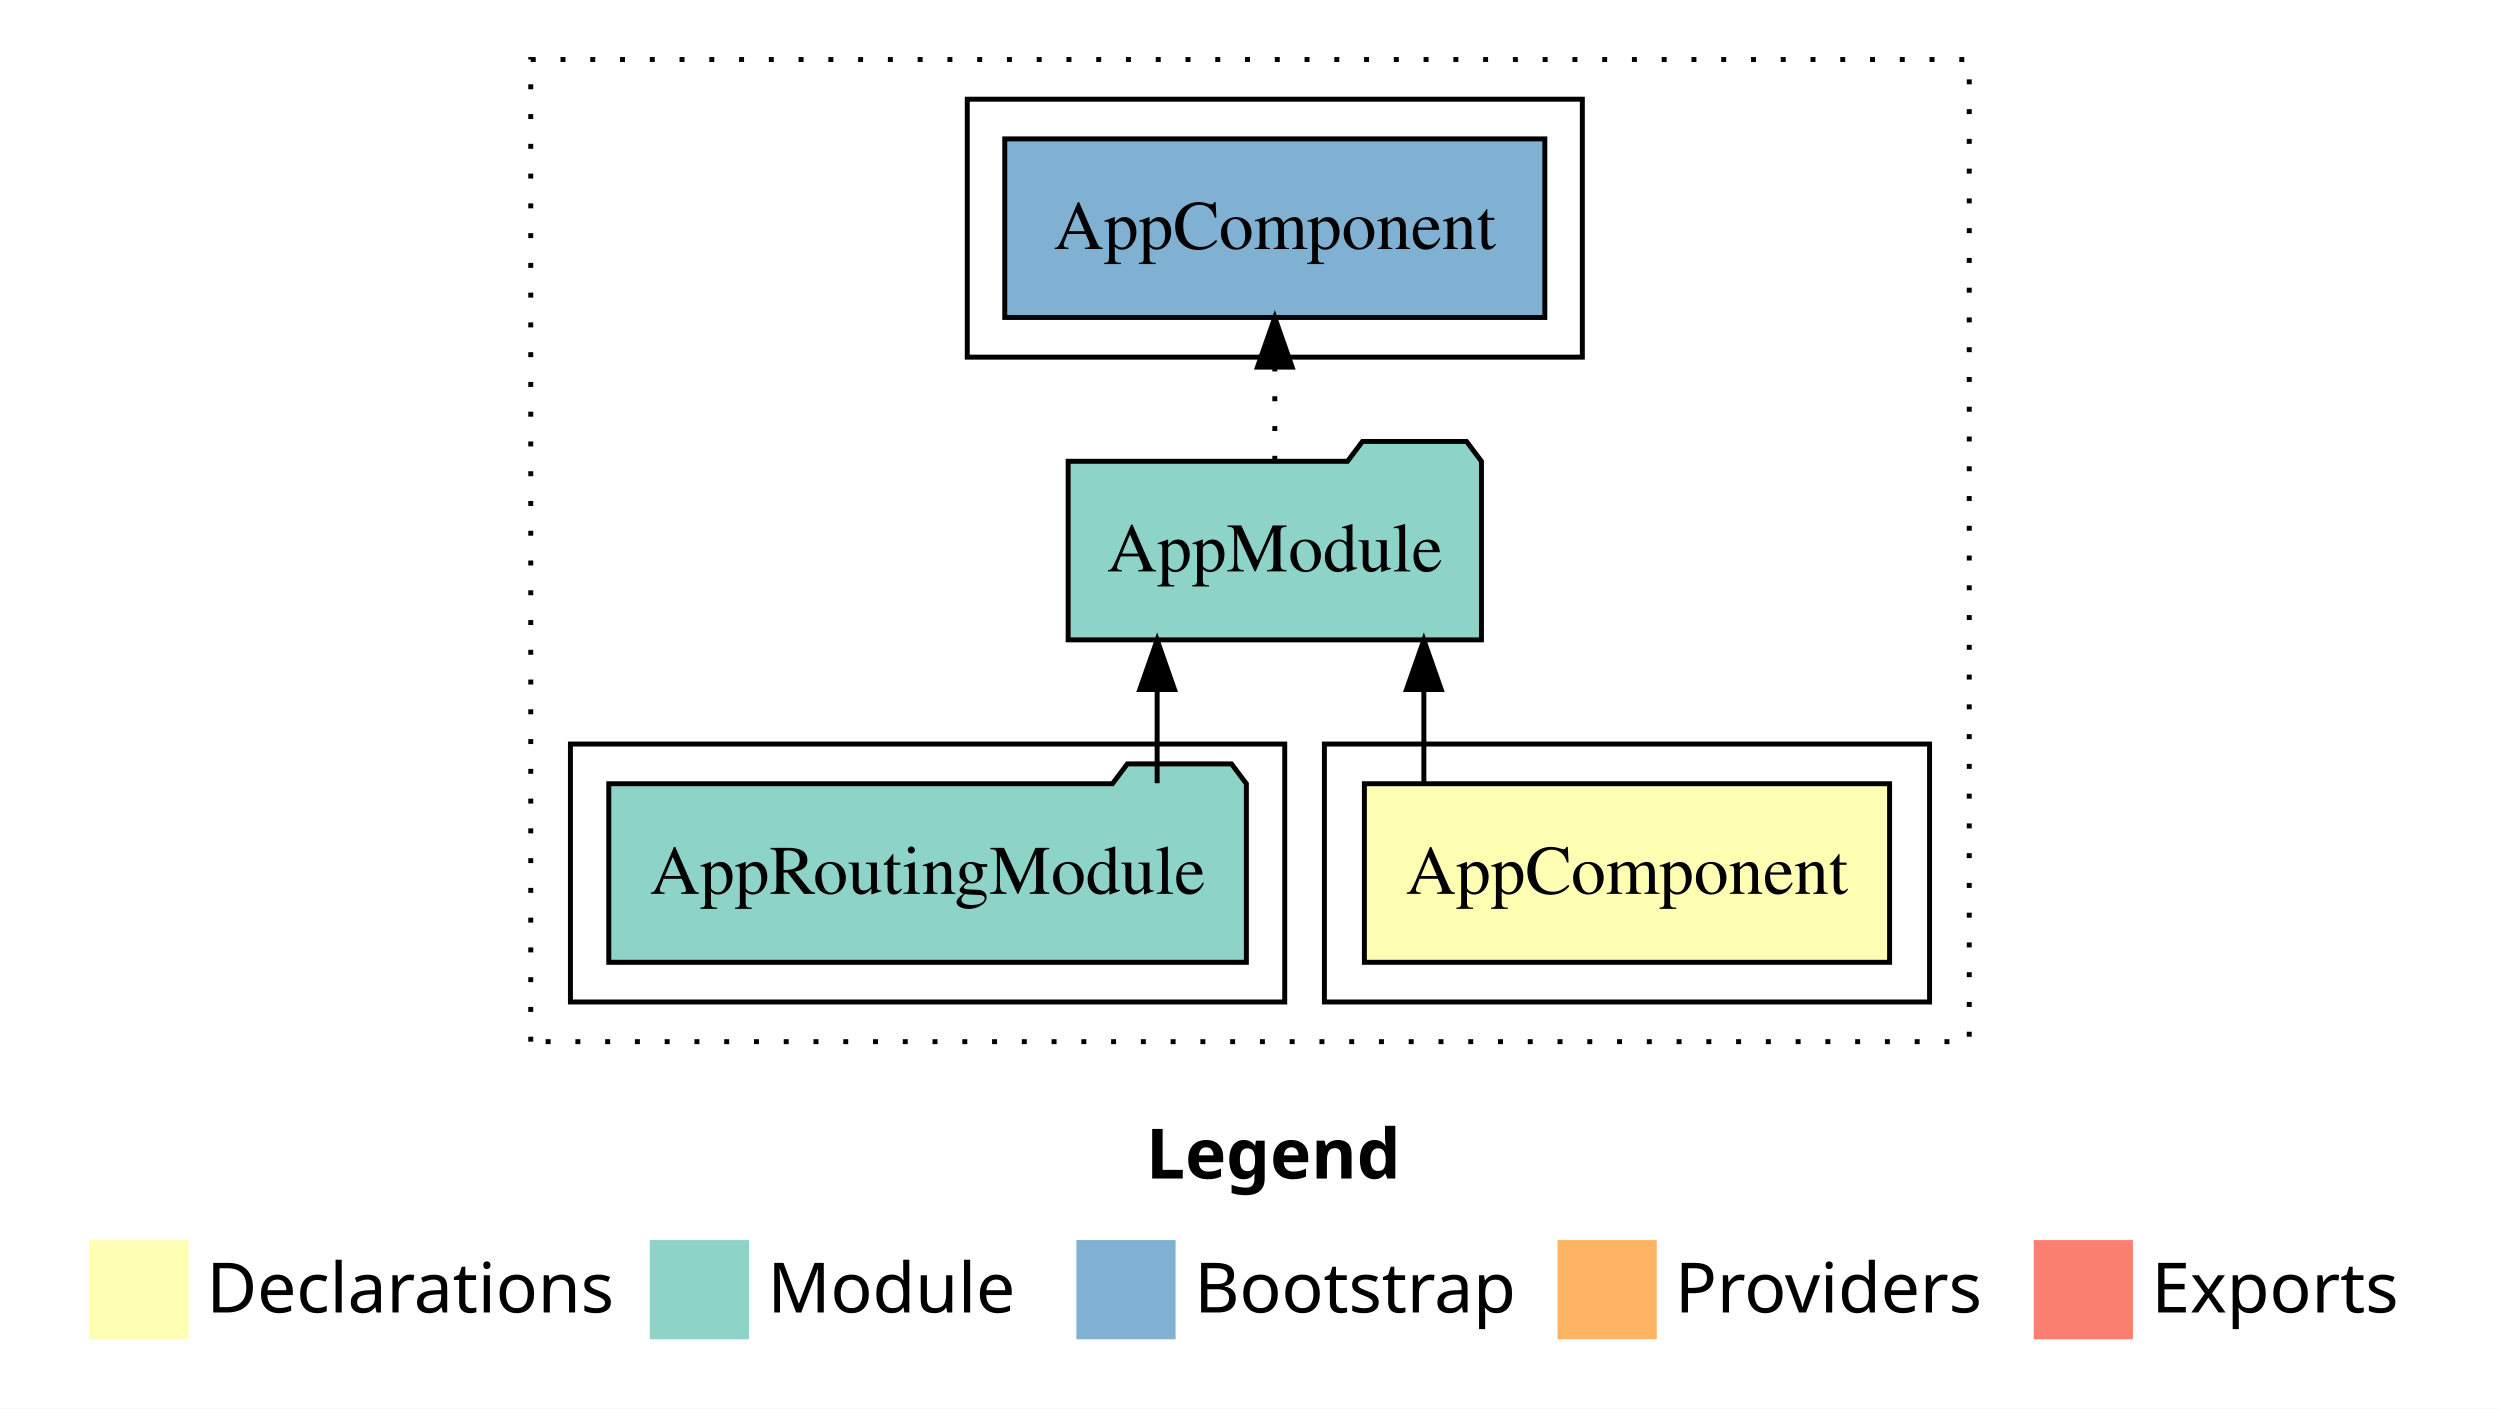
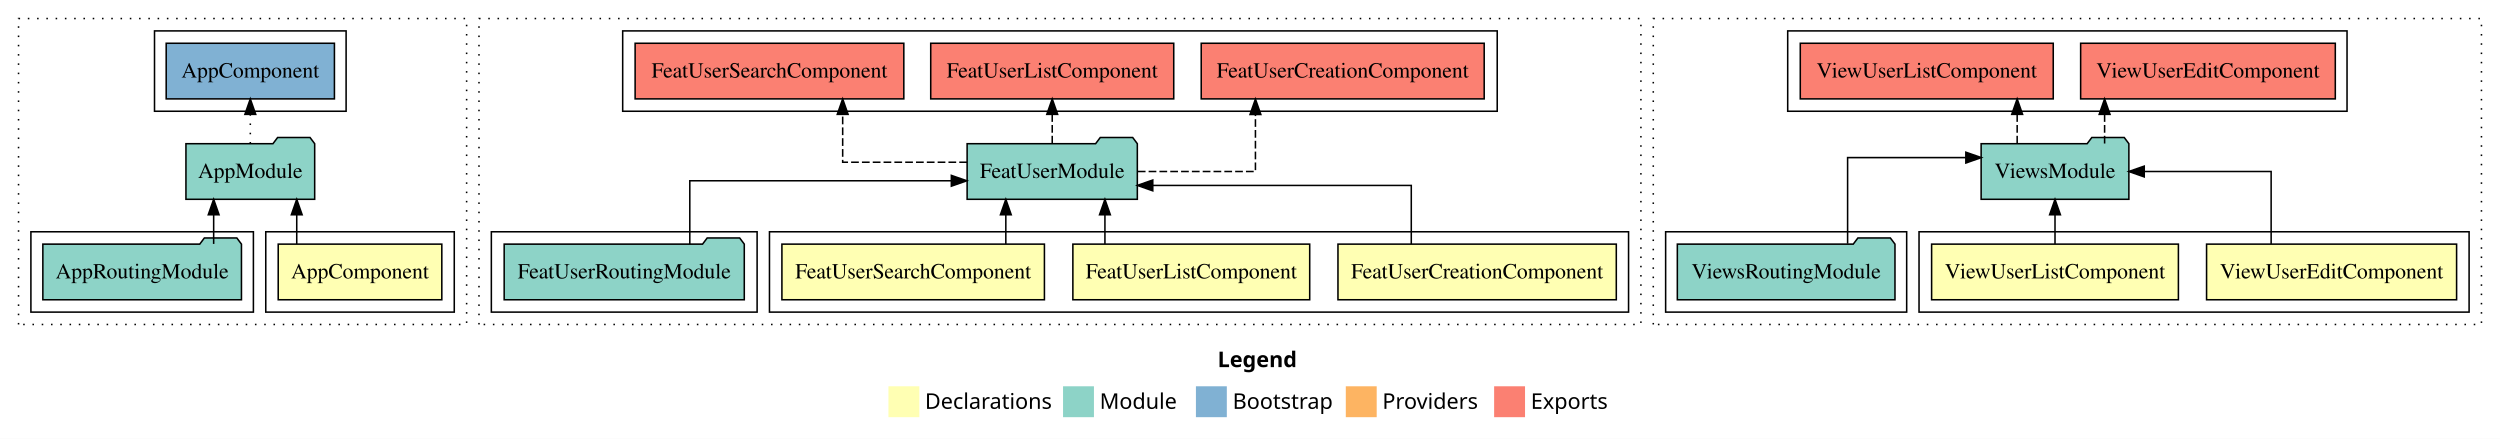
- <svg xmlns="http://www.w3.org/2000/svg" width="504pt" height="284pt" viewBox="0.00 0.00 504.00 284.00">
+ <svg xmlns="http://www.w3.org/2000/svg" width="1618pt" height="284pt" viewBox="0.00 0.00 1618.00 284.00">
  <g id="graph0" class="graph" transform="scale(1 1) rotate(0) translate(4 280)">
-     <polygon fill="white" stroke="transparent" points="-4,4 -4,-280 500,-280 500,4 -4,4" />
-     <text text-anchor="start" x="227.01" y="-42.4" font-family="Times-12" font-weight="bold" font-size="14.00">Legend</text>
-     <polygon fill="#ffffb3" stroke="transparent" points="14,-10 14,-30 34,-30 34,-10 14,-10" />
-     <text text-anchor="start" x="37.63" y="-15.4" font-family="Times-12" font-size="14.00">  Declarations</text>
-     <polygon fill="#8dd3c7" stroke="transparent" points="127,-10 127,-30 147,-30 147,-10 127,-10" />
-     <text text-anchor="start" x="150.73" y="-15.4" font-family="Times-12" font-size="14.00">  Module</text>
-     <polygon fill="#80b1d3" stroke="transparent" points="213,-10 213,-30 233,-30 233,-10 213,-10" />
-     <text text-anchor="start" x="236.78" y="-15.4" font-family="Times-12" font-size="14.00">  Bootstrap</text>
-     <polygon fill="#fdb462" stroke="transparent" points="310,-10 310,-30 330,-30 330,-10 310,-10" />
-     <text text-anchor="start" x="333.67" y="-15.4" font-family="Times-12" font-size="14.00">  Providers</text>
-     <polygon fill="#fb8072" stroke="transparent" points="406,-10 406,-30 426,-30 426,-10 406,-10" />
-     <text text-anchor="start" x="429.73" y="-15.4" font-family="Times-12" font-size="14.00">  Exports</text>
+     <polygon fill="white" stroke="transparent" points="-4,4 -4,-280 1614,-280 1614,4 -4,4" />
+     <text text-anchor="start" x="784.01" y="-42.4" font-family="Times-12" font-weight="bold" font-size="14.00">Legend</text>
+     <polygon fill="#ffffb3" stroke="transparent" points="571,-10 571,-30 591,-30 591,-10 571,-10" />
+     <text text-anchor="start" x="594.63" y="-15.4" font-family="Times-12" font-size="14.00">  Declarations</text>
+     <polygon fill="#8dd3c7" stroke="transparent" points="684,-10 684,-30 704,-30 704,-10 684,-10" />
+     <text text-anchor="start" x="707.73" y="-15.4" font-family="Times-12" font-size="14.00">  Module</text>
+     <polygon fill="#80b1d3" stroke="transparent" points="770,-10 770,-30 790,-30 790,-10 770,-10" />
+     <text text-anchor="start" x="793.78" y="-15.4" font-family="Times-12" font-size="14.00">  Bootstrap</text>
+     <polygon fill="#fdb462" stroke="transparent" points="867,-10 867,-30 887,-30 887,-10 867,-10" />
+     <text text-anchor="start" x="890.67" y="-15.4" font-family="Times-12" font-size="14.00">  Providers</text>
+     <polygon fill="#fb8072" stroke="transparent" points="963,-10 963,-30 983,-30 983,-10 963,-10" />
+     <text text-anchor="start" x="986.73" y="-15.4" font-family="Times-12" font-size="14.00">  Exports</text>
    <g id="clust1" class="cluster">
-       <polygon fill="none" stroke="black" stroke-dasharray="1,5" points="103,-70 103,-268 393,-268 393,-70 103,-70" />
+       <polygon fill="none" stroke="black" stroke-dasharray="1,5" points="8,-70 8,-268 298,-268 298,-70 8,-70" />
    </g>
    <g id="clust2" class="cluster">
-       <polygon fill="none" stroke="black" points="263,-78 263,-130 385,-130 385,-78 263,-78" />
+       <polygon fill="none" stroke="black" points="168,-78 168,-130 290,-130 290,-78 168,-78" />
    </g>
    <g id="clust4" class="cluster">
-       <polygon fill="none" stroke="black" points="111,-78 111,-130 255,-130 255,-78 111,-78" />
+       <polygon fill="none" stroke="black" points="16,-78 16,-130 160,-130 160,-78 16,-78" />
    </g>
    <g id="clust6" class="cluster">
-       <polygon fill="none" stroke="black" points="191,-208 191,-260 315,-260 315,-208 191,-208" />
+       <polygon fill="none" stroke="black" points="96,-208 96,-260 220,-260 220,-208 96,-208" />
+     </g>
+     <g id="clust20" class="cluster">
+       <polygon fill="none" stroke="black" stroke-dasharray="1,5" points="306,-70 306,-268 1058,-268 1058,-70 306,-70" />
+     </g>
+     <g id="clust21" class="cluster">
+       <polygon fill="none" stroke="black" points="494,-78 494,-130 1050,-130 1050,-78 494,-78" />
+     </g>
+     <g id="clust25" class="cluster">
+       <polygon fill="none" stroke="black" points="314,-78 314,-130 486,-130 486,-78 314,-78" />
+     </g>
+     <g id="clust26" class="cluster">
+       <polygon fill="none" stroke="black" points="399,-208 399,-260 965,-260 965,-208 399,-208" />
+     </g>
+     <g id="clust35" class="cluster">
+       <polygon fill="none" stroke="black" stroke-dasharray="1,5" points="1066,-70 1066,-268 1602,-268 1602,-70 1066,-70" />
+     </g>
+     <g id="clust36" class="cluster">
+       <polygon fill="none" stroke="black" points="1238,-78 1238,-130 1594,-130 1594,-78 1238,-78" />
+     </g>
+     <g id="clust39" class="cluster">
+       <polygon fill="none" stroke="black" points="1074,-78 1074,-130 1230,-130 1230,-78 1074,-78" />
+     </g>
+     <g id="clust40" class="cluster">
+       <polygon fill="none" stroke="black" points="1153,-208 1153,-260 1515,-260 1515,-208 1153,-208" />
    </g>
    <g id="node1" class="node">
-       <polygon fill="#ffffb3" stroke="black" points="376.94,-122 271.06,-122 271.06,-86 376.94,-86 376.94,-122" />
-       <text text-anchor="middle" x="324" y="-99.8" font-family="Times,serif" font-size="14.00">AppComponent</text>
+       <polygon fill="#ffffb3" stroke="black" points="281.94,-122 176.06,-122 176.06,-86 281.94,-86 281.94,-122" />
+       <text text-anchor="middle" x="229" y="-99.8" font-family="Times,serif" font-size="14.00">AppComponent</text>
    </g>
    <g id="node2" class="node">
-       <polygon fill="#8dd3c7" stroke="black" points="294.66,-187 291.66,-191 270.66,-191 267.66,-187 211.34,-187 211.34,-151 294.66,-151 294.66,-187" />
-       <text text-anchor="middle" x="253" y="-164.8" font-family="Times,serif" font-size="14.00">AppModule</text>
+       <polygon fill="#8dd3c7" stroke="black" points="199.66,-187 196.66,-191 175.66,-191 172.66,-187 116.34,-187 116.34,-151 199.66,-151 199.66,-187" />
+       <text text-anchor="middle" x="158" y="-164.8" font-family="Times,serif" font-size="14.00">AppModule</text>
    </g>
    <g id="edge1" class="edge">
-       <path fill="none" stroke="black" d="M283.05,-122.11C283.05,-122.11 283.05,-140.99 283.05,-140.99" />
-       <polygon fill="black" stroke="black" points="279.55,-140.99 283.05,-150.99 286.55,-140.99 279.55,-140.99" />
+       <path fill="none" stroke="black" d="M188.05,-122.11C188.05,-122.11 188.05,-140.99 188.05,-140.99" />
+       <polygon fill="black" stroke="black" points="184.55,-140.99 188.05,-150.99 191.55,-140.99 184.55,-140.99" />
    </g>
    <g id="node4" class="node">
-       <polygon fill="#80b1d3" stroke="black" points="307.44,-252 198.56,-252 198.56,-216 307.44,-216 307.44,-252" />
-       <text text-anchor="middle" x="253" y="-229.8" font-family="Times,serif" font-size="14.00">AppComponent </text>
+       <polygon fill="#80b1d3" stroke="black" points="212.44,-252 103.56,-252 103.56,-216 212.44,-216 212.44,-252" />
+       <text text-anchor="middle" x="158" y="-229.8" font-family="Times,serif" font-size="14.00">AppComponent </text>
    </g>
    <g id="edge3" class="edge">
-       <path fill="none" stroke="black" stroke-dasharray="1,5" d="M253,-187.11C253,-187.11 253,-205.99 253,-205.99" />
-       <polygon fill="black" stroke="black" points="249.5,-205.99 253,-215.99 256.5,-205.99 249.5,-205.99" />
+       <path fill="none" stroke="black" stroke-dasharray="1,5" d="M158,-187.11C158,-187.11 158,-205.99 158,-205.99" />
+       <polygon fill="black" stroke="black" points="154.5,-205.99 158,-215.99 161.5,-205.99 154.5,-205.99" />
    </g>
    <g id="node3" class="node">
-       <polygon fill="#8dd3c7" stroke="black" points="247.27,-122 244.27,-126 223.27,-126 220.27,-122 118.73,-122 118.73,-86 247.27,-86 247.27,-122" />
-       <text text-anchor="middle" x="183" y="-99.8" font-family="Times,serif" font-size="14.00">AppRoutingModule</text>
+       <polygon fill="#8dd3c7" stroke="black" points="152.27,-122 149.27,-126 128.27,-126 125.27,-122 23.73,-122 23.73,-86 152.27,-86 152.27,-122" />
+       <text text-anchor="middle" x="88" y="-99.8" font-family="Times,serif" font-size="14.00">AppRoutingModule</text>
    </g>
    <g id="edge2" class="edge">
-       <path fill="none" stroke="black" d="M229.28,-122.11C229.28,-122.11 229.28,-140.99 229.28,-140.99" />
-       <polygon fill="black" stroke="black" points="225.78,-140.99 229.28,-150.99 232.78,-140.99 225.78,-140.99" />
+       <path fill="none" stroke="black" d="M134.28,-122.11C134.28,-122.11 134.28,-140.99 134.28,-140.99" />
+       <polygon fill="black" stroke="black" points="130.78,-140.99 134.28,-150.99 137.78,-140.99 130.78,-140.99" />
+     </g>
+     <g id="node5" class="node">
+       <polygon fill="#ffffb3" stroke="black" points="1042.07,-122 861.93,-122 861.93,-86 1042.07,-86 1042.07,-122" />
+       <text text-anchor="middle" x="952" y="-99.8" font-family="Times,serif" font-size="14.00">FeatUserCreationComponent</text>
+     </g>
+     <g id="node8" class="node">
+       <polygon fill="#8dd3c7" stroke="black" points="732.08,-187 729.08,-191 708.08,-191 705.08,-187 621.92,-187 621.92,-151 732.08,-151 732.08,-187" />
+       <text text-anchor="middle" x="677" y="-164.8" font-family="Times,serif" font-size="14.00">FeatUserModule</text>
+     </g>
+     <g id="edge4" class="edge">
+       <path fill="none" stroke="black" d="M909.38,-122.03C909.38,-138.4 909.38,-160 909.38,-160 909.38,-160 742.07,-160 742.07,-160" />
+       <polygon fill="black" stroke="black" points="742.07,-156.5 732.07,-160 742.07,-163.5 742.07,-156.5" />
+     </g>
+     <g id="node6" class="node">
+       <polygon fill="#ffffb3" stroke="black" points="843.64,-122 690.36,-122 690.36,-86 843.64,-86 843.64,-122" />
+       <text text-anchor="middle" x="767" y="-99.8" font-family="Times,serif" font-size="14.00">FeatUserListComponent</text>
+     </g>
+     <g id="edge5" class="edge">
+       <path fill="none" stroke="black" d="M711.11,-122.11C711.11,-122.11 711.11,-140.99 711.11,-140.99" />
+       <polygon fill="black" stroke="black" points="707.61,-140.99 711.11,-150.99 714.61,-140.99 707.61,-140.99" />
+     </g>
+     <g id="node7" class="node">
+       <polygon fill="#ffffb3" stroke="black" points="671.95,-122 502.05,-122 502.05,-86 671.95,-86 671.95,-122" />
+       <text text-anchor="middle" x="587" y="-99.8" font-family="Times,serif" font-size="14.00">FeatUserSearchComponent</text>
+     </g>
+     <g id="edge6" class="edge">
+       <path fill="none" stroke="black" d="M646.97,-122.11C646.97,-122.11 646.97,-140.99 646.97,-140.99" />
+       <polygon fill="black" stroke="black" points="643.47,-140.99 646.97,-150.99 650.47,-140.99 643.47,-140.99" />
+     </g>
+     <g id="node10" class="node">
+       <polygon fill="#fb8072" stroke="black" points="956.57,-252 773.43,-252 773.43,-216 956.57,-216 956.57,-252" />
+       <text text-anchor="middle" x="865" y="-229.8" font-family="Times,serif" font-size="14.00">FeatUserCreationComponent </text>
+     </g>
+     <g id="edge8" class="edge">
+       <path fill="none" stroke="black" stroke-dasharray="5,2" d="M732.39,-169C768.34,-169 808.52,-169 808.52,-169 808.52,-169 808.52,-205.89 808.52,-205.89" />
+       <polygon fill="black" stroke="black" points="805.02,-205.89 808.52,-215.89 812.02,-205.89 805.02,-205.89" />
+     </g>
+     <g id="node11" class="node">
+       <polygon fill="#fb8072" stroke="black" points="755.64,-252 598.36,-252 598.36,-216 755.64,-216 755.64,-252" />
+       <text text-anchor="middle" x="677" y="-229.8" font-family="Times,serif" font-size="14.00">FeatUserListComponent </text>
+     </g>
+     <g id="edge9" class="edge">
+       <path fill="none" stroke="black" stroke-dasharray="5,2" d="M677,-187.11C677,-187.11 677,-205.99 677,-205.99" />
+       <polygon fill="black" stroke="black" points="673.5,-205.99 677,-215.99 680.5,-205.99 673.5,-205.99" />
+     </g>
+     <g id="node12" class="node">
+       <polygon fill="#fb8072" stroke="black" points="580.95,-252 407.05,-252 407.05,-216 580.95,-216 580.95,-252" />
+       <text text-anchor="middle" x="494" y="-229.8" font-family="Times,serif" font-size="14.00">FeatUserSearchComponent </text>
+     </g>
+     <g id="edge10" class="edge">
+       <path fill="none" stroke="black" stroke-dasharray="5,2" d="M621.84,-175C584.29,-175 541.38,-175 541.38,-175 541.38,-175 541.38,-205.98 541.38,-205.98" />
+       <polygon fill="black" stroke="black" points="537.88,-205.98 541.38,-215.98 544.88,-205.98 537.88,-205.98" />
+     </g>
+     <g id="node9" class="node">
+       <polygon fill="#8dd3c7" stroke="black" points="477.7,-122 474.7,-126 453.7,-126 450.7,-122 322.3,-122 322.3,-86 477.7,-86 477.7,-122" />
+       <text text-anchor="middle" x="400" y="-99.8" font-family="Times,serif" font-size="14.00">FeatUserRoutingModule</text>
+     </g>
+     <g id="edge7" class="edge">
+       <path fill="none" stroke="black" d="M442.44,-122.02C442.44,-139.37 442.44,-163 442.44,-163 442.44,-163 611.71,-163 611.71,-163" />
+       <polygon fill="black" stroke="black" points="611.71,-166.5 621.71,-163 611.71,-159.5 611.71,-166.5" />
+     </g>
+     <g id="node13" class="node">
+       <polygon fill="#ffffb3" stroke="black" points="1585.91,-122 1424.09,-122 1424.09,-86 1585.91,-86 1585.91,-122" />
+       <text text-anchor="middle" x="1505" y="-99.8" font-family="Times,serif" font-size="14.00">ViewUserEditComponent</text>
+     </g>
+     <g id="node15" class="node">
+       <polygon fill="#8dd3c7" stroke="black" points="1373.81,-187 1370.81,-191 1349.81,-191 1346.81,-187 1278.19,-187 1278.19,-151 1373.81,-151 1373.81,-187" />
+       <text text-anchor="middle" x="1326" y="-164.8" font-family="Times,serif" font-size="14.00">ViewsModule</text>
+     </g>
+     <g id="edge11" class="edge">
+       <path fill="none" stroke="black" d="M1465.88,-122.11C1465.88,-141.34 1465.88,-169 1465.88,-169 1465.88,-169 1383.75,-169 1383.75,-169" />
+       <polygon fill="black" stroke="black" points="1383.75,-165.5 1373.75,-169 1383.75,-172.5 1383.75,-165.5" />
+     </g>
+     <g id="node14" class="node">
+       <polygon fill="#ffffb3" stroke="black" points="1405.86,-122 1246.14,-122 1246.14,-86 1405.86,-86 1405.86,-122" />
+       <text text-anchor="middle" x="1326" y="-99.8" font-family="Times,serif" font-size="14.00">ViewUserListComponent</text>
+     </g>
+     <g id="edge12" class="edge">
+       <path fill="none" stroke="black" d="M1326,-122.11C1326,-122.11 1326,-140.99 1326,-140.99" />
+       <polygon fill="black" stroke="black" points="1322.5,-140.99 1326,-150.99 1329.5,-140.99 1322.5,-140.99" />
+     </g>
+     <g id="node17" class="node">
+       <polygon fill="#fb8072" stroke="black" points="1507.41,-252 1342.59,-252 1342.59,-216 1507.41,-216 1507.41,-252" />
+       <text text-anchor="middle" x="1425" y="-229.8" font-family="Times,serif" font-size="14.00">ViewUserEditComponent </text>
+     </g>
+     <g id="edge14" class="edge">
+       <path fill="none" stroke="black" stroke-dasharray="5,2" d="M1358.1,-187.11C1358.1,-187.11 1358.1,-205.99 1358.1,-205.99" />
+       <polygon fill="black" stroke="black" points="1354.6,-205.99 1358.1,-215.99 1361.6,-205.99 1354.6,-205.99" />
+     </g>
+     <g id="node18" class="node">
+       <polygon fill="#fb8072" stroke="black" points="1324.86,-252 1161.14,-252 1161.14,-216 1324.86,-216 1324.86,-252" />
+       <text text-anchor="middle" x="1243" y="-229.8" font-family="Times,serif" font-size="14.00">ViewUserListComponent </text>
+     </g>
+     <g id="edge15" class="edge">
+       <path fill="none" stroke="black" stroke-dasharray="5,2" d="M1301.51,-187.11C1301.51,-187.11 1301.51,-205.99 1301.51,-205.99" />
+       <polygon fill="black" stroke="black" points="1298.01,-205.99 1301.51,-215.99 1305.01,-205.99 1298.01,-205.99" />
+     </g>
+     <g id="node16" class="node">
+       <polygon fill="#8dd3c7" stroke="black" points="1222.43,-122 1219.43,-126 1198.43,-126 1195.43,-122 1081.57,-122 1081.57,-86 1222.43,-86 1222.43,-122" />
+       <text text-anchor="middle" x="1152" y="-99.8" font-family="Times,serif" font-size="14.00">ViewsRoutingModule</text>
+     </g>
+     <g id="edge13" class="edge">
+       <path fill="none" stroke="black" d="M1191.77,-122.29C1191.77,-144.21 1191.77,-178 1191.77,-178 1191.77,-178 1268.3,-178 1268.3,-178" />
+       <polygon fill="black" stroke="black" points="1268.3,-181.5 1278.3,-178 1268.3,-174.5 1268.3,-181.5" />
    </g>
  </g>
</svg>
